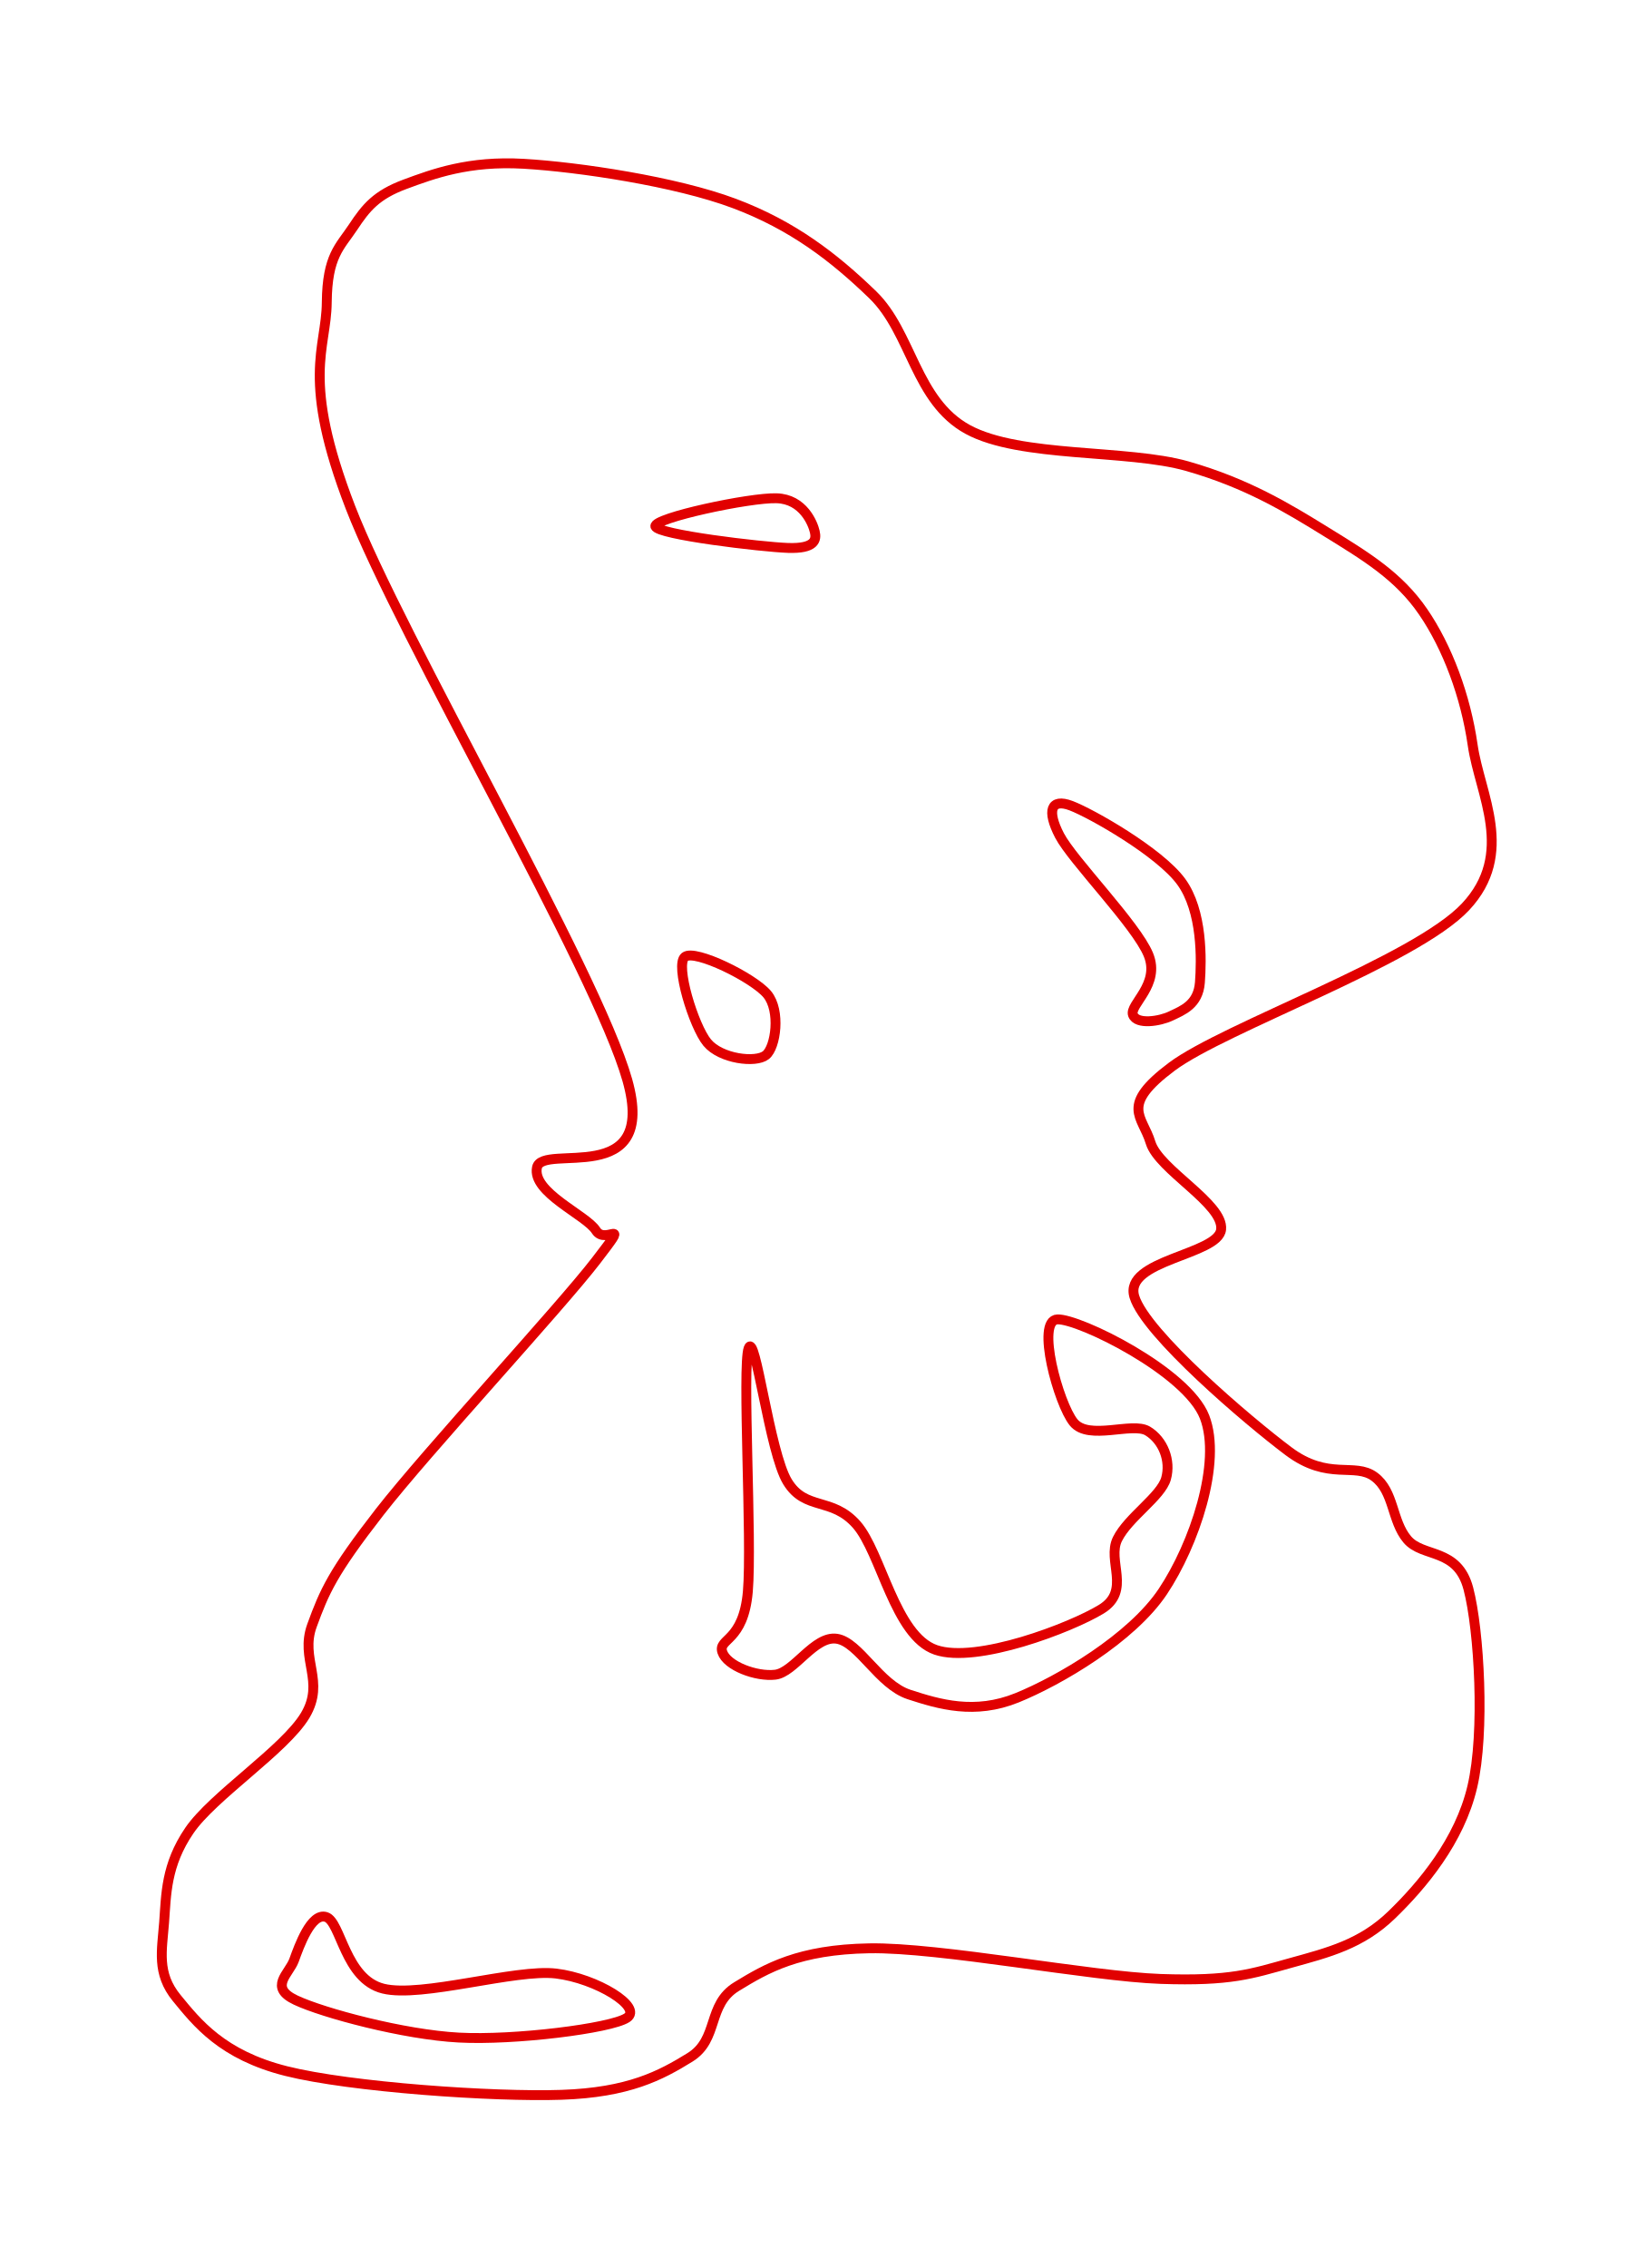
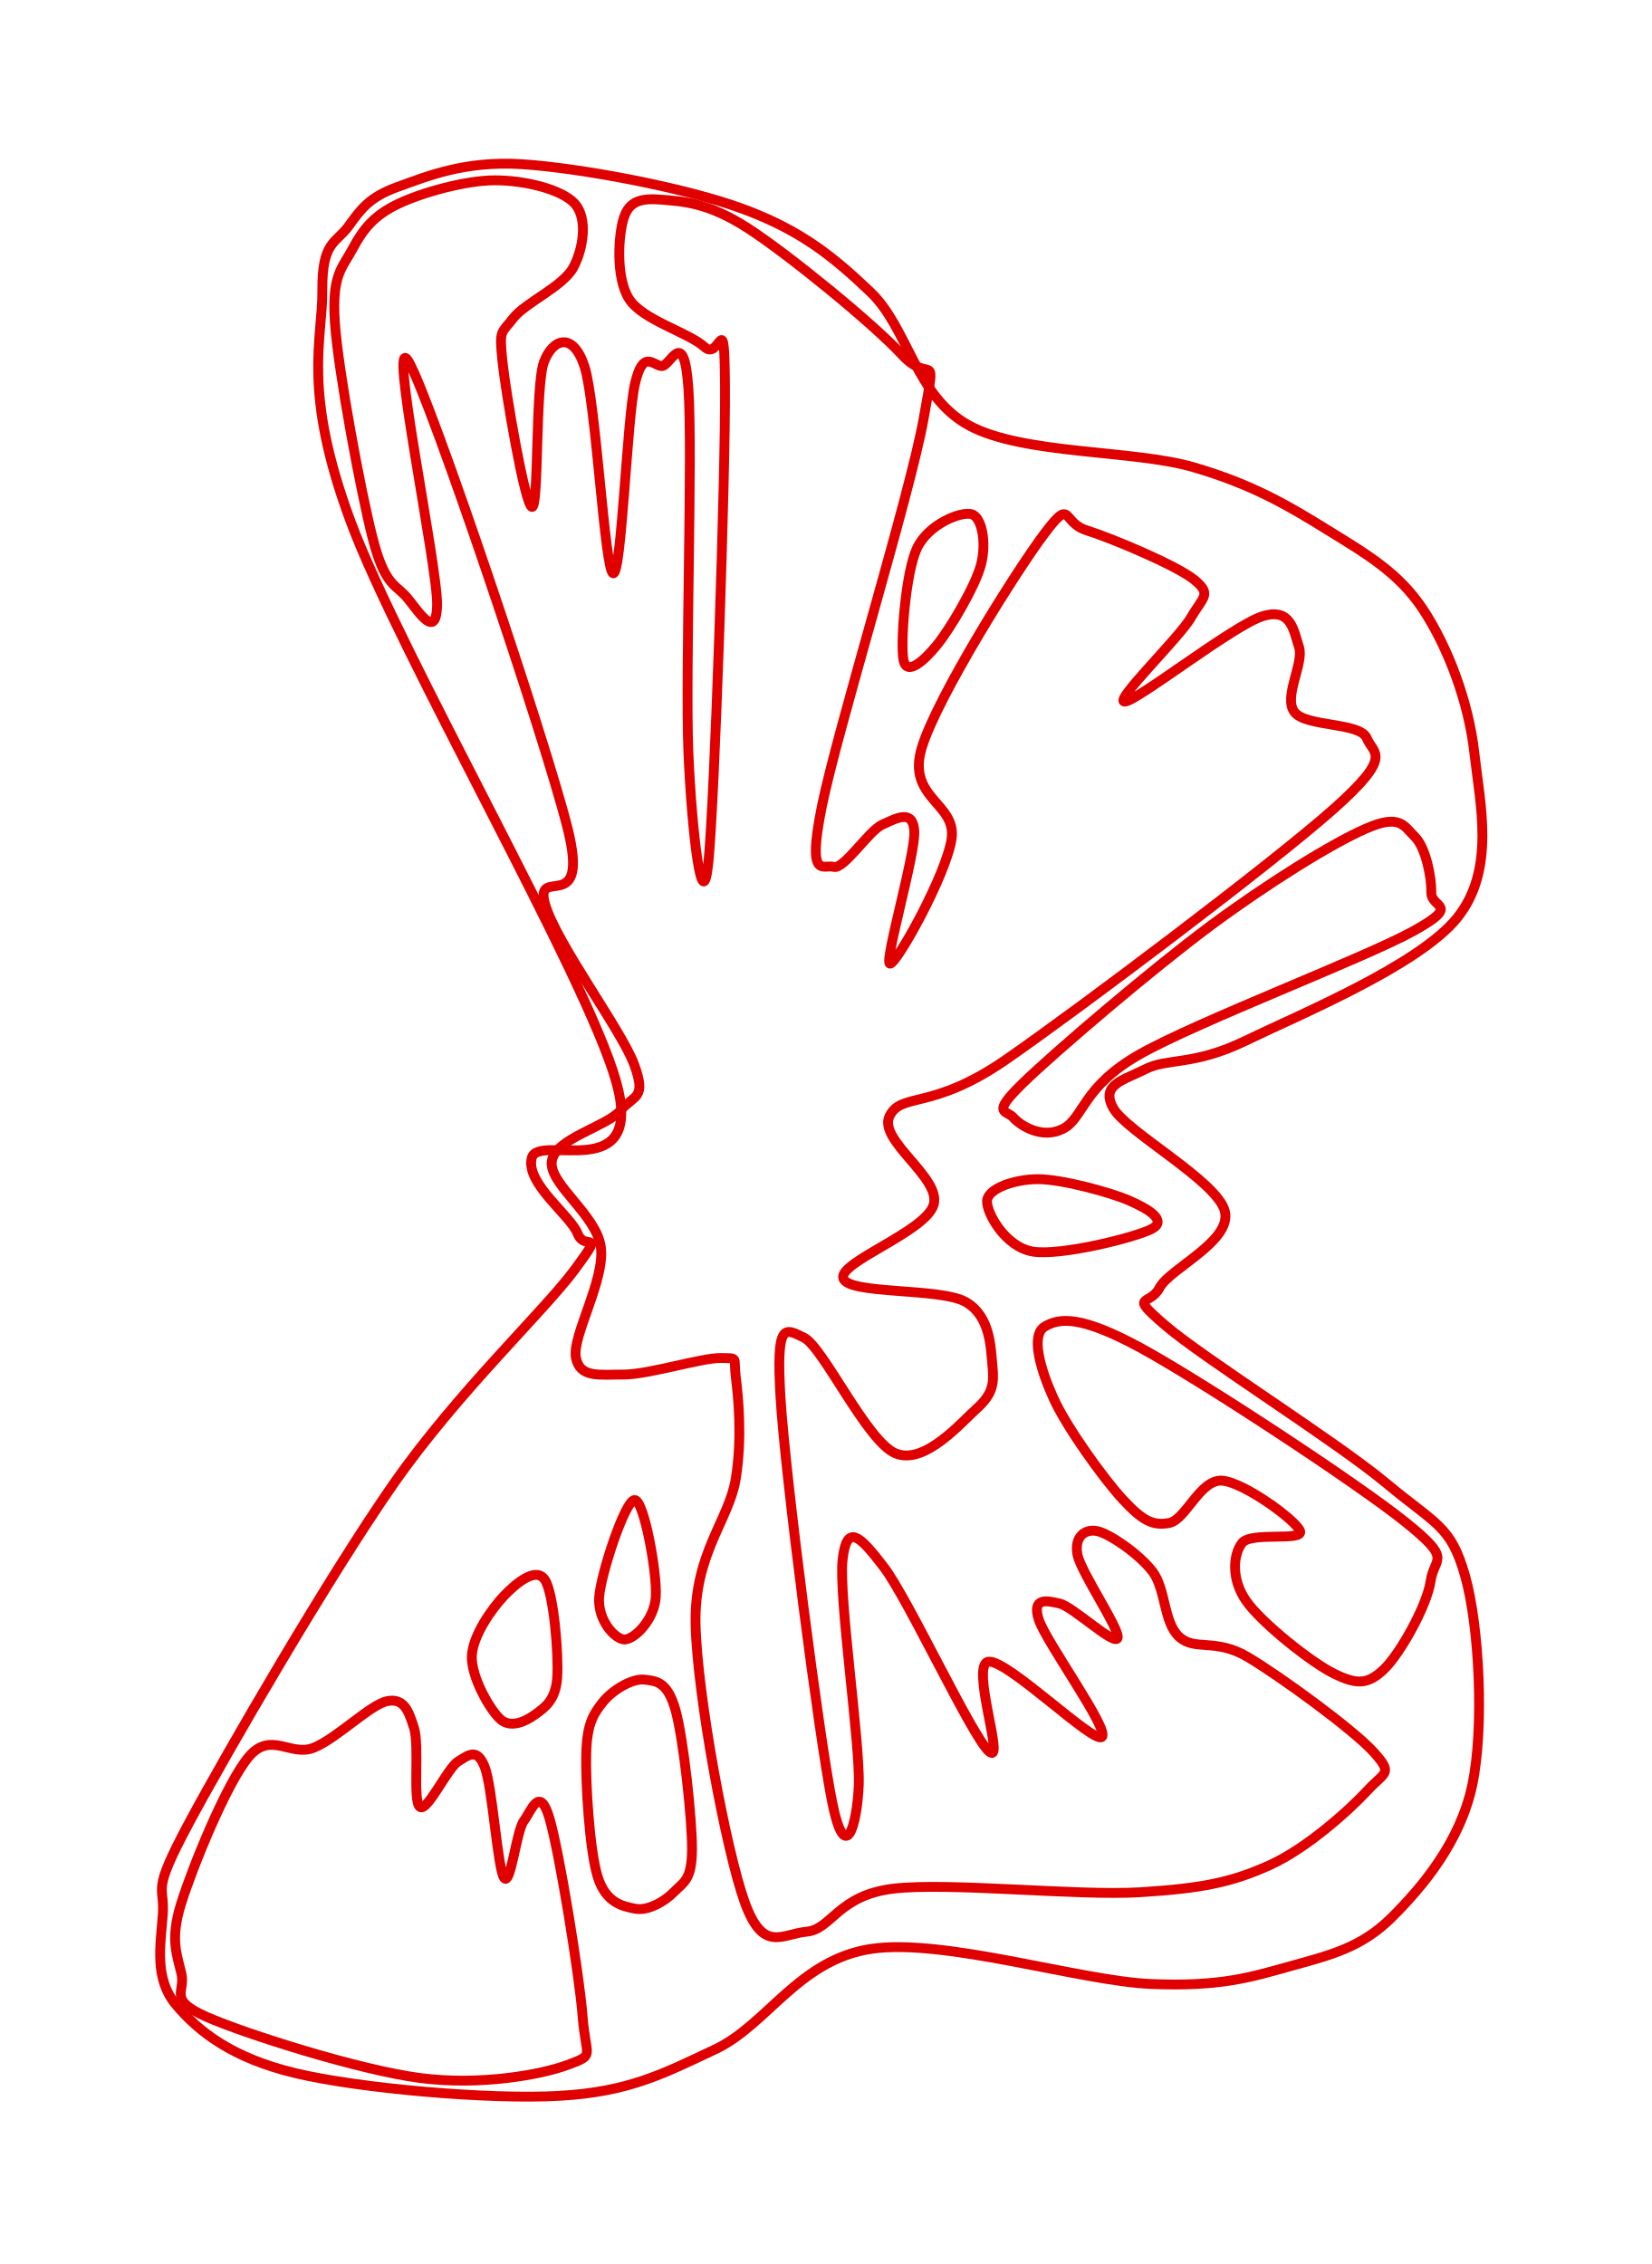
- <svg xmlns="http://www.w3.org/2000/svg" width="305" height="420" viewBox="0 0 305 420" version="1.1" id="svg1">
+ <svg xmlns="http://www.w3.org/2000/svg" width="307" height="421" viewBox="0 0 307 421" version="1.1" id="svg1">
  <g id="layer1">
-     <path style="fill:none;stroke:#e10000;stroke-width:1.83;stroke-dasharray:none;stroke-opacity:1" d="M 75.00,34.13 C 69.73,36.09 67.81,38.42 65.40,42.07 62.99,45.71 60.61,47.34 60.53,56.00 60.46,64.66 55.66,70.00 64.93,94.00 74.21,118.00 110.44,179.63 116.20,200.00 121.96,220.37 100.43,211.56 99.47,216.20 98.50,220.84 108.58,224.99 110.40,227.87 112.22,230.74 117.08,224.78 110.40,233.47 103.72,242.16 79.10,268.74 70.33,280.00 61.57,291.26 60.10,294.72 57.80,301.00 55.50,307.28 60.32,311.33 56.53,317.67 52.74,324.00 39.42,332.61 35.07,339.00 30.71,345.39 30.79,350.83 30.40,356.00 30.01,361.17 28.97,365.41 32.73,370.00 36.50,374.59 41.12,380.54 53.00,383.53 64.88,386.52 91.53,388.36 104.00,387.93 116.47,387.51 122.39,384.34 127.80,381.00 133.21,377.66 130.93,371.23 136.47,367.87 142.00,364.50 147.91,361.03 161.00,360.80 174.09,360.57 202.00,366.01 215.00,366.47 228.00,366.92 231.87,365.51 239.00,363.53 246.13,361.56 252.18,360.04 257.80,354.60 263.42,349.16 270.37,340.93 272.73,330.87 275.10,320.80 274.01,301.83 272.00,294.20 269.99,286.57 263.57,288.52 260.67,285.07 257.77,281.61 258.27,276.19 254.60,273.47 250.93,270.74 246.08,274.29 238.67,268.73 231.26,263.18 212.21,246.98 210.13,240.13 208.06,233.29 225.70,232.42 226.20,227.67 226.70,222.91 214.66,216.62 213.13,211.60 211.61,206.58 207.34,204.81 217.07,197.53 226.79,190.26 262.18,177.86 271.47,167.93 280.76,158.01 274.11,147.11 272.80,138.00 271.49,128.89 268.11,119.84 263.60,113.27 259.09,106.69 253.01,103.02 245.73,98.53 238.46,94.04 231.01,89.50 219.93,86.33 208.86,83.17 188.98,84.82 179.27,79.53 169.56,74.24 168.88,61.58 161.67,54.60 154.46,47.62 146.78,41.71 136.00,37.67 125.22,33.62 107.17,30.92 97.00,30.33 86.83,29.74 80.27,32.18 75.00,34.13 z" id="path1" />
-     <path style="fill:none;stroke:#e10000;stroke-width:1.83;stroke-dasharray:none;stroke-opacity:1" d="M 223.13,262.40 C 219.88,254.00 199.91,244.17 195.87,244.33 191.82,244.50 196.08,259.96 198.87,263.40 201.66,266.84 209.74,263.27 212.60,265.00 215.46,266.73 216.93,270.47 216.00,273.80 215.07,277.13 209.00,280.97 207.00,285.00 205.00,289.03 209.61,294.58 204.00,298.00 198.39,301.42 180.89,308.14 173.33,305.53 165.78,302.92 163.24,287.52 158.67,282.33 154.09,277.14 149.20,279.84 145.87,274.40 142.53,268.96 139.89,246.28 138.67,249.67 137.44,253.06 139.34,285.36 138.53,294.73 137.72,304.11 132.96,303.37 133.80,305.93 134.64,308.50 140.07,310.54 143.60,310.13 147.13,309.72 150.87,302.86 155.00,303.47 159.13,304.08 162.83,311.98 168.40,313.80 173.97,315.62 180.57,317.58 188.40,314.40 196.23,311.22 209.61,303.40 215.40,294.73 221.19,286.07 226.39,270.80 223.13,262.40 z" id="path2" />
-     <path style="fill:none;stroke:#e10000;stroke-width:1.83;stroke-dasharray:none;stroke-opacity:1" d="M 54.47,363.00 C 53.53,365.57 49.71,368.01 54.80,370.40 59.89,372.79 74.78,376.79 85.00,377.33 95.22,377.88 113.13,375.64 116.13,373.67 119.13,371.69 110.52,366.37 103.00,365.47 95.48,364.57 78.10,370.01 71.00,368.27 63.90,366.52 63.16,355.88 60.40,355.00 57.64,354.12 55.40,360.43 54.47,363.00 z" id="path3" />
-     <path style="fill:none;stroke:#e10000;stroke-width:1.83;stroke-dasharray:none;stroke-opacity:1" d="M 198.40,149.20 C 194.64,147.78 193.88,150.13 196.27,154.73 198.66,159.33 210.47,171.27 212.73,176.80 215.00,182.33 209.17,186.04 209.87,187.93 210.57,189.82 214.87,189.13 216.93,188.13 219.00,187.13 221.96,186.08 222.27,181.93 222.58,177.79 222.78,168.72 218.80,163.27 214.82,157.81 202.16,150.62 198.40,149.20 z" id="path4" />
-     <path style="fill:none;stroke:#e10000;stroke-width:1.83;stroke-dasharray:none;stroke-opacity:1" d="M 126.87,177.20 C 125.01,178.69 128.50,190.03 131.00,193.07 133.50,196.10 140.01,196.89 141.87,195.40 143.72,193.91 144.63,187.17 142.13,184.13 139.63,181.10 128.72,175.71 126.87,177.20 z" id="path5" />
-     <path style="fill:none;stroke:#e10000;stroke-width:1.83;stroke-dasharray:none;stroke-opacity:1" d="M 150.93,98.47 C 150.58,96.93 148.79,92.43 143.87,92.27 138.94,92.10 121.04,95.93 121.40,97.47 121.76,99.00 141.08,101.30 146.00,101.47 150.92,101.63 151.29,100.00 150.93,98.47 z" id="path6" />
+     <path style="fill:none;stroke:#e10000;stroke-width:1.83;stroke-dasharray:none;stroke-opacity:1" d="M 74.00,34.73 C 68.63,36.66 67.14,38.86 64.80,42.07 62.46,45.28 59.87,44.84 59.93,54.00 60.00,63.16 56.10,72.50 65.20,97.00 74.30,121.50 108.92,181.28 114.53,201.00 120.14,220.72 100.06,210.60 98.87,215.33 97.68,220.07 106.06,225.96 107.40,229.40 108.74,232.84 112.64,228.23 106.93,236.00 101.22,243.77 85.10,258.83 73.13,276.00 61.17,293.17 42.28,325.67 35.13,339.00 27.99,352.33 30.67,350.37 30.27,356.00 29.87,361.63 28.61,367.88 32.73,372.80 36.86,377.72 43.12,382.71 55.00,385.53 66.88,388.36 91.00,390.48 104.00,389.73 117.00,388.99 123.33,385.62 133.00,381.07 142.67,376.51 148.50,364.42 162.00,362.40 175.50,360.38 201.00,368.40 214.00,368.93 227.00,369.47 232.53,367.67 240.00,365.60 247.47,363.53 253.18,362.13 258.80,356.53 264.42,350.93 271.47,342.59 273.73,332.00 276.00,321.41 275.07,302.37 272.40,293.00 269.73,283.63 267.02,283.56 257.73,275.80 248.44,268.04 223.69,252.52 216.67,246.47 209.64,240.41 213.76,243.01 215.60,239.47 217.44,235.92 229.17,230.77 227.73,225.20 226.30,219.63 209.46,210.47 207.00,206.07 204.54,201.67 208.90,200.89 213.00,198.80 217.10,196.71 221.93,198.23 231.60,193.53 241.27,188.83 263.91,179.52 271.00,170.60 278.09,161.68 275.20,149.54 274.13,140.00 273.07,130.46 269.16,120.24 264.60,113.33 260.04,106.42 253.92,102.94 246.80,98.53 239.68,94.12 232.97,90.10 221.87,86.87 210.77,83.63 190.20,84.56 180.20,79.13 170.20,73.71 168.90,61.06 161.87,54.33 154.83,47.61 148.81,42.77 138.00,38.80 127.19,34.83 107.67,31.21 97.00,30.53 86.33,29.86 79.37,32.81 74.00,34.73 z" id="path1" />
+     <path style="fill:none;stroke:#e10000;stroke-width:1.83;stroke-dasharray:none;stroke-opacity:1" d="M 74.00,37.93 C 69.60,40.04 67.56,42.52 65.60,46.20 63.64,49.88 61.66,51.03 62.27,60.00 62.88,68.97 67.10,91.56 69.27,100.00 71.43,108.44 73.27,108.59 75.27,110.67 77.27,112.74 81.14,119.70 81.27,112.47 81.39,105.23 71.96,60.34 76.00,67.27 80.04,74.19 101.31,137.20 105.53,154.00 109.76,170.80 99.27,160.73 101.33,168.07 103.40,175.40 115.60,191.59 117.93,198.00 120.27,204.41 117.89,203.54 115.33,206.53 112.78,209.52 103.20,211.69 102.60,215.93 102.00,220.18 110.99,225.92 111.73,232.00 112.48,238.08 106.36,248.47 107.07,252.40 107.78,256.33 111.51,255.58 116.00,255.60 120.49,255.62 130.53,252.47 134.00,252.53 137.47,252.60 136.33,252.26 136.80,256.00 137.27,259.74 138.04,267.33 136.80,275.00 135.56,282.67 129.06,288.88 129.33,302.00 129.61,315.12 135.02,344.20 138.47,353.73 141.91,363.27 145.39,359.62 150.00,359.20 154.61,358.78 155.80,352.42 166.13,351.20 176.47,349.98 200.36,352.59 212.00,351.87 223.64,351.14 228.96,350.02 236.00,346.87 243.04,343.71 251.03,336.44 254.27,332.93 257.50,329.42 259.11,329.93 255.40,325.80 251.69,321.67 238.02,311.70 232.00,308.13 225.98,304.57 222.22,307.06 219.27,304.40 216.31,301.74 216.80,295.48 214.27,292.20 211.73,288.92 206.39,285.26 204.07,284.73 201.74,284.21 199.71,285.76 200.33,289.07 200.96,292.38 208.34,303.08 207.80,304.60 207.26,306.12 199.51,298.78 197.07,298.20 194.62,297.62 191.83,297.00 193.13,301.13 194.43,305.27 206.42,321.69 204.87,323.00 203.31,324.31 187.30,308.56 183.80,309.00 180.30,309.44 187.11,328.60 183.87,325.67 180.62,322.73 168.87,297.34 164.33,291.40 159.80,285.46 157.44,283.23 156.67,290.00 155.89,296.77 159.99,324.48 159.67,332.00 159.34,339.52 157.16,347.13 154.73,335.13 152.31,323.13 146.01,274.40 145.13,260.00 144.26,245.60 145.90,247.02 149.47,248.73 153.03,250.44 161.18,268.07 166.53,270.27 171.89,272.47 178.60,264.64 181.60,261.93 184.60,259.22 184.87,257.30 184.53,254.00 184.20,250.70 184.22,244.84 179.60,242.13 174.98,239.42 157.80,240.76 156.80,237.73 155.80,234.71 172.17,229.03 173.60,224.00 175.03,218.97 163.17,212.02 165.40,207.53 167.63,203.04 173.23,206.59 187.00,197.07 200.77,187.54 236.81,160.37 248.00,150.40 259.19,140.43 255.36,140.27 254.13,137.27 252.91,134.27 242.77,135.22 240.67,132.40 238.57,129.58 242.52,123.30 241.53,120.33 240.54,117.37 240.13,112.91 234.73,114.60 229.33,116.29 211.34,130.43 209.13,130.47 206.92,130.50 219.30,118.57 221.47,114.80 223.63,111.03 225.38,110.57 222.13,107.87 218.89,105.17 206.64,100.06 202.00,98.60 197.36,97.14 199.37,92.40 194.27,99.13 189.17,105.87 174.29,129.52 171.40,139.00 168.51,148.48 177.92,149.30 176.93,156.00 175.94,162.70 166.62,179.43 165.47,179.20 164.31,178.97 170.23,158.91 170.00,154.60 169.77,150.29 166.57,152.23 164.07,153.33 161.57,154.43 156.88,161.76 155.00,161.20 153.12,160.64 150.01,163.89 152.80,150.00 155.59,136.11 169.24,91.87 171.73,77.87 174.22,63.87 173.19,71.91 167.73,66.00 162.28,60.09 146.46,47.21 139.00,42.40 131.54,37.59 126.83,37.46 123.00,37.13 119.17,36.81 117.01,37.40 116.00,40.47 114.99,43.53 114.43,51.52 116.93,55.53 119.43,59.54 128.02,61.79 131.00,64.53 133.98,67.28 134.68,56.06 134.80,72.00 134.92,87.94 132.87,148.87 131.73,160.20 130.60,171.53 128.62,154.66 128.00,140.00 127.38,125.34 128.83,84.26 128.00,72.27 127.17,60.28 124.66,68.22 123.00,68.07 121.34,67.91 119.57,64.91 118.07,71.33 116.57,77.76 115.57,107.13 114.00,106.60 112.43,106.07 110.81,74.68 108.67,68.13 106.52,61.59 102.76,62.98 101.13,67.33 99.51,71.69 100.22,94.32 98.93,94.27 97.64,94.21 93.99,72.84 93.40,67.00 92.81,61.16 93.20,62.08 95.40,59.20 97.60,56.32 104.69,53.29 106.60,49.73 108.51,46.18 109.30,40.57 106.87,37.87 104.43,35.17 97.48,33.52 92.00,33.53 86.52,33.54 78.40,35.82 74.00,37.93 z" id="path2" />
+     <path style="fill:none;stroke:#e10000;stroke-width:1.83;stroke-dasharray:none;stroke-opacity:1" d="M 46.27,326.67 C 42.16,331.50 35.76,347.28 33.67,354.00 31.58,360.72 32.93,363.49 33.73,367.00 34.53,370.51 31.09,371.83 38.47,375.07 45.84,378.30 66.80,384.92 78.00,386.40 89.20,387.88 100.61,385.83 105.67,383.93 110.72,382.03 108.92,382.66 108.33,375.00 107.74,367.34 103.96,344.07 102.13,338.00 100.31,331.93 98.80,336.73 97.40,338.60 96.00,340.47 94.94,350.87 93.73,349.20 92.52,347.53 91.56,332.21 90.13,328.60 88.71,324.99 87.21,326.30 85.20,327.53 83.19,328.77 79.43,337.02 78.07,336.00 76.70,334.98 78.01,324.68 77.00,321.40 75.99,318.12 75.11,315.73 72.00,316.33 68.89,316.93 62.62,323.28 58.33,325.00 54.04,326.72 50.38,321.83 46.27,326.67 z" id="path3" />
+     <path style="fill:none;stroke:#e10000;stroke-width:1.83;stroke-dasharray:none;stroke-opacity:1" d="M 194.27,246.67 C 191.58,248.23 193.44,254.63 195.87,260.00 198.29,265.37 205.21,275.00 208.80,278.87 212.39,282.73 214.33,283.79 217.40,283.20 220.47,282.61 223.14,275.08 227.20,275.33 231.26,275.59 241.11,282.80 241.73,284.73 242.36,286.67 232.60,284.77 230.93,286.93 229.27,289.10 228.89,293.69 231.73,297.73 234.58,301.78 243.73,309.09 248.00,311.20 252.27,313.31 254.33,313.27 257.33,310.40 260.33,307.53 265.34,298.57 266.00,294.00 266.66,289.43 270.27,290.23 261.27,283.00 252.27,275.77 223.17,256.66 212.00,250.60 200.83,244.54 196.96,245.10 194.27,246.67 z" id="path4" />
+     <path style="fill:none;stroke:#e10000;stroke-width:1.83;stroke-dasharray:none;stroke-opacity:1" d="M 263.07,155.60 C 261.04,153.61 260.34,151.30 254.00,154.07 247.66,156.83 235.63,164.31 225.00,172.20 214.37,180.09 196.30,195.47 190.20,201.40 184.10,207.33 187.17,206.38 188.40,207.80 189.63,209.22 193.67,211.90 197.60,209.93 201.53,207.97 201.13,202.13 212.00,196.00 222.87,189.87 253.78,178.13 262.80,173.13 271.82,168.13 266.09,168.92 266.13,166.00 266.18,163.08 265.09,157.59 263.07,155.60 z" id="path5" />
+     <path style="fill:none;stroke:#e10000;stroke-width:1.83;stroke-dasharray:none;stroke-opacity:1" d="M 119.80,312.33 C 117.54,312.09 113.87,314.26 112.07,316.53 110.27,318.81 109.16,320.59 109.00,326.00 108.84,331.41 109.62,344.18 111.13,349.00 112.64,353.82 115.70,354.47 118.07,354.93 120.43,355.40 123.57,353.62 125.33,351.80 127.10,349.98 128.62,349.63 128.67,344.00 128.71,338.37 127.08,323.28 125.60,318.00 124.12,312.72 122.06,312.58 119.80,312.33 z" id="path6" />
+     <path style="fill:none;stroke:#e10000;stroke-width:1.83;stroke-dasharray:none;stroke-opacity:1" d="M 101.33,293.80 C 99.69,291.26 96.00,294.37 93.73,296.73 91.47,299.10 87.86,304.18 87.73,308.00 87.61,311.82 91.03,317.87 93.00,319.67 94.97,321.47 97.77,320.08 99.53,318.80 101.30,317.52 103.30,316.17 103.60,312.00 103.90,307.83 102.98,296.34 101.33,293.80 z" id="path7" />
+     <path style="fill:none;stroke:#e10000;stroke-width:1.83;stroke-dasharray:none;stroke-opacity:1" d="M 183.53,223.27 C 183.37,225.51 186.90,231.86 192.00,232.73 197.10,233.61 211.13,230.11 214.13,228.53 217.13,226.96 213.52,224.81 210.00,223.27 206.48,221.72 197.41,219.27 193.00,219.27 188.59,219.27 183.70,221.02 183.53,223.27 z" id="path8" />
+     <path style="fill:none;stroke:#e10000;stroke-width:1.83;stroke-dasharray:none;stroke-opacity:1" d="M 180.60,95.60 C 178.61,95.10 172.57,97.47 170.47,102.00 168.37,106.53 167.37,119.82 168.00,122.80 168.63,125.78 171.87,122.83 174.27,119.87 176.67,116.90 181.34,109.04 182.40,105.00 183.46,100.96 182.59,96.10 180.60,95.60 z" id="path9" />
+     <path style="fill:none;stroke:#e10000;stroke-width:1.83;stroke-dasharray:none;stroke-opacity:1" d="M 118.00,278.93 C 116.24,278.93 111.71,292.68 111.40,297.00 111.09,301.32 114.38,304.87 116.13,304.87 117.89,304.87 121.62,301.32 121.93,297.00 122.24,292.68 119.76,278.93 118.00,278.93 z" id="path10" />
  </g>
</svg>
